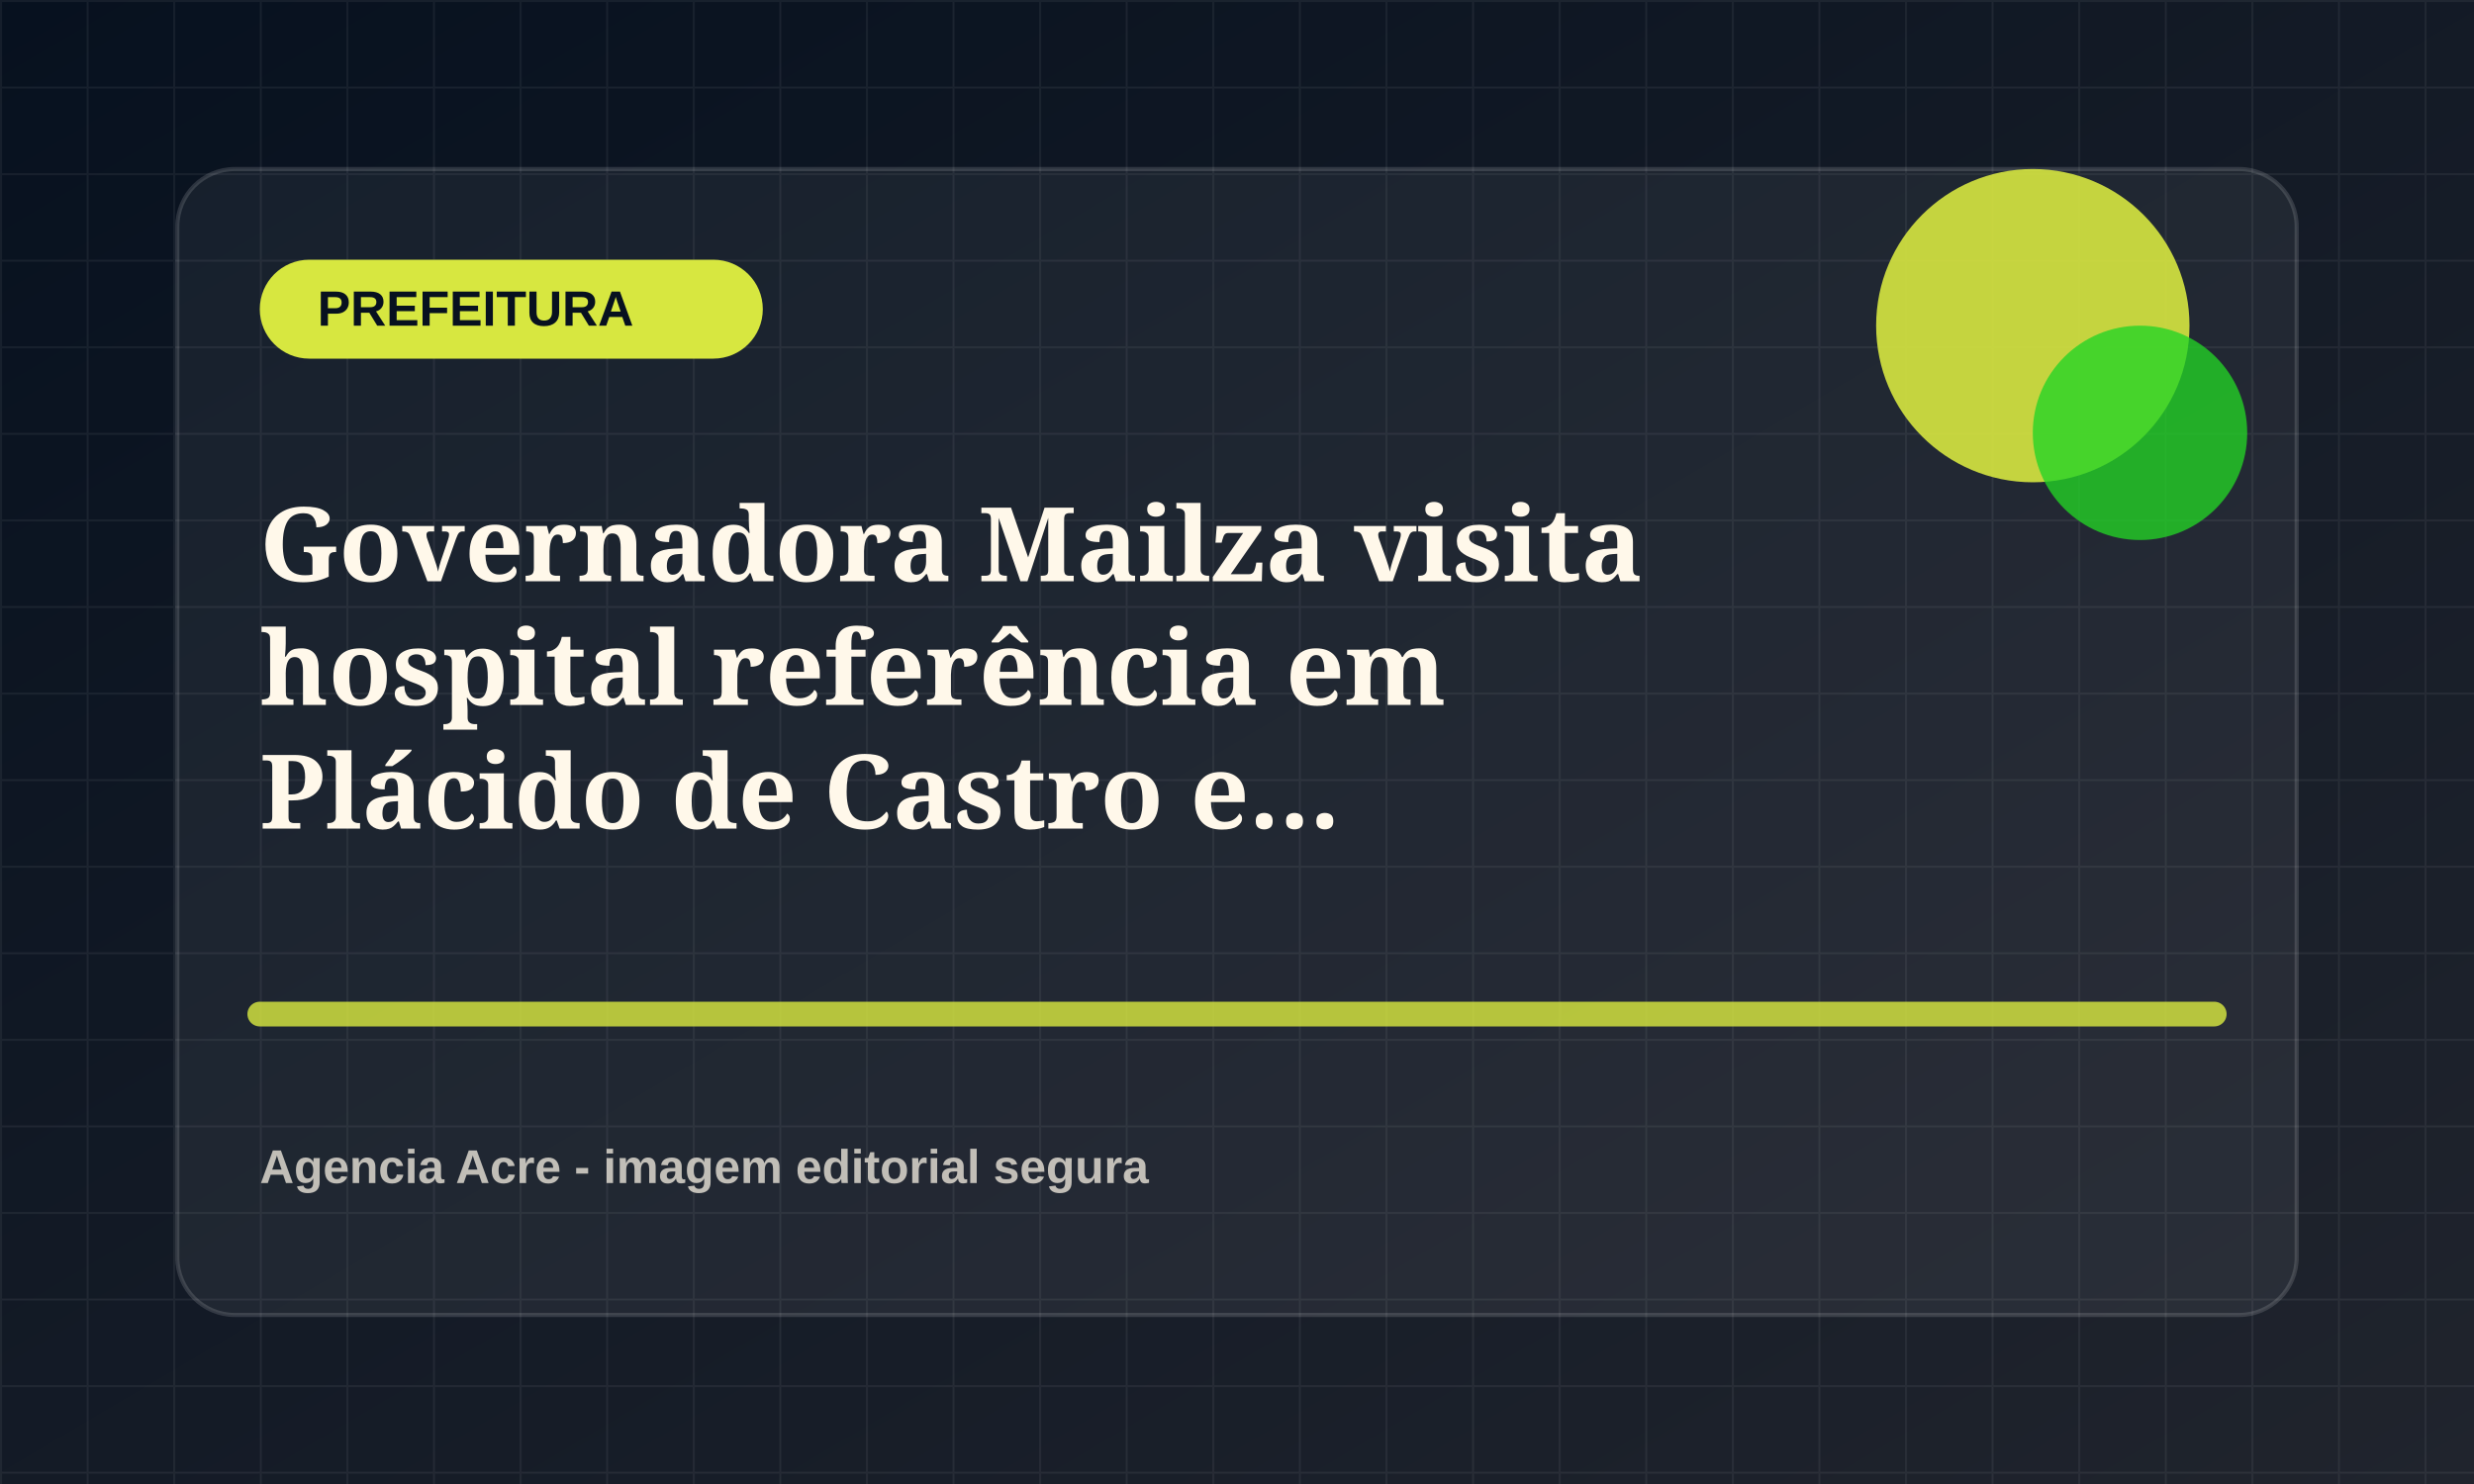
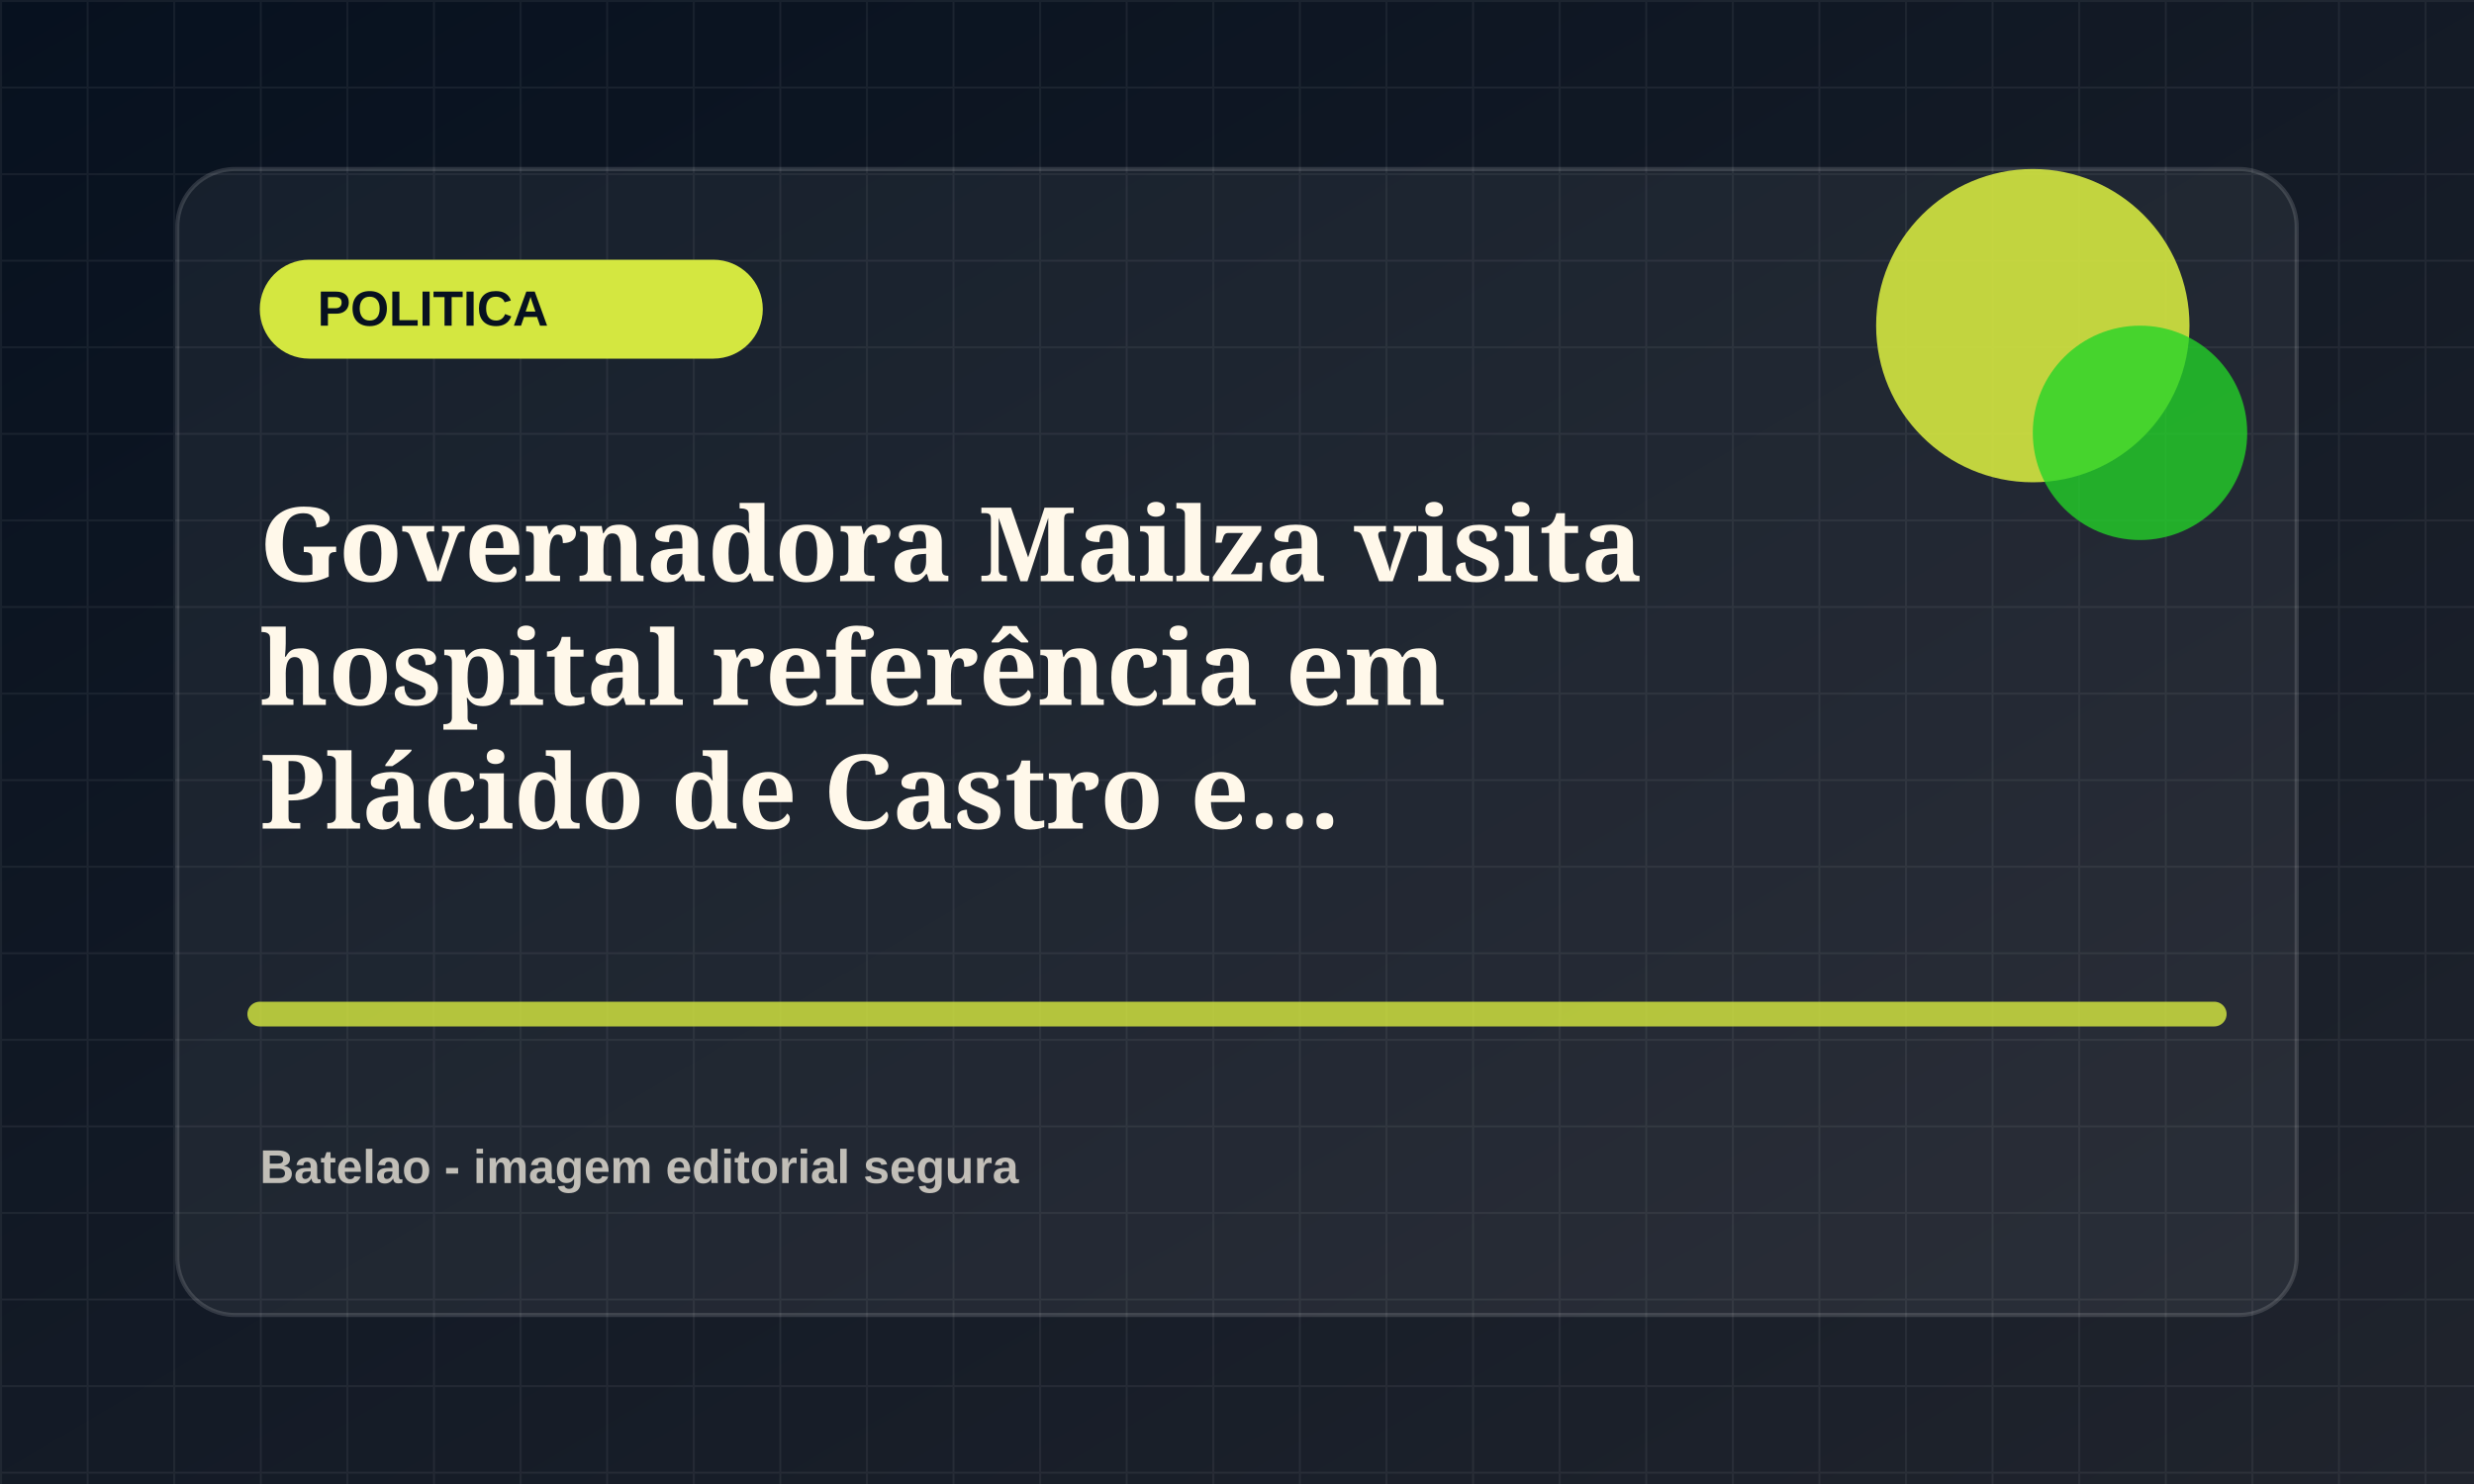
<svg xmlns="http://www.w3.org/2000/svg" viewBox="0 0 1200 720">
  <defs>
    <linearGradient id="bg" x1="0" x2="1" y1="0" y2="1">
      <stop offset="0" stop-color="#07111f" />
      <stop offset="1" stop-color="#20242d" />
    </linearGradient>
    <pattern id="grid" width="42" height="42" patternUnits="userSpaceOnUse">
      <path d="M42 0H0v42" fill="none" stroke="rgba(255,255,255,.055)" stroke-width="2" />
    </pattern>
  </defs>
  <rect width="1200" height="720" fill="url(#bg)" />
  <rect width="1200" height="720" fill="url(#grid)" />
  <rect x="86" y="82" width="1028" height="556" rx="28" fill="rgba(255,255,255,.055)" stroke="rgba(255,255,255,.14)" stroke-width="2" />
-   <rect x="126" y="126" width="244" height="48" rx="24" fill="hsl(66 78% 58%)" />
-   <text x="154" y="158" fill="#07111f" font-family="Arial, sans-serif" font-size="24" font-weight="800">PREFEITURA</text>
-   <circle cx="986" cy="158" r="76" fill="hsl(66 78% 58%)" opacity=".9" />
-   <circle cx="1038" cy="210" r="52" fill="hsl(121 72% 48%)" opacity=".78" />
-   <path d="M126 492h948" stroke="hsl(66 78% 58%)" stroke-width="12" stroke-linecap="round" opacity=".82" />
+   <rect x="126" y="126" width="244" height="48" rx="24" fill="hsl(67 78% 58%)" />
+   <text x="154" y="158" fill="#07111f" font-family="Arial, sans-serif" font-size="24" font-weight="800">POLITICA</text>
+   <circle cx="986" cy="158" r="76" fill="hsl(67 78% 58%)" opacity=".9" />
+   <circle cx="1038" cy="210" r="52" fill="hsl(122 72% 48%)" opacity=".78" />
+   <path d="M126 492h948" stroke="hsl(67 78% 58%)" stroke-width="12" stroke-linecap="round" opacity=".82" />
  <text x="126" y="282" fill="#fff8ea" font-family="Georgia, serif" font-size="50" font-weight="700">
    <tspan x="126" dy="0">Governadora Mailza visita</tspan>
    <tspan x="126" dy="60">hospital referência em</tspan>
    <tspan x="126" dy="60">Plácido de Castro e...</tspan>
  </text>
-   <text x="126" y="574" fill="rgba(255,248,234,.72)" font-family="Arial, sans-serif" font-size="23" font-weight="700">Agencia Acre - imagem editorial segura</text>
+   <text x="126" y="574" fill="rgba(255,248,234,.72)" font-family="Arial, sans-serif" font-size="23" font-weight="700">Batelao - imagem editorial segura</text>
</svg>
